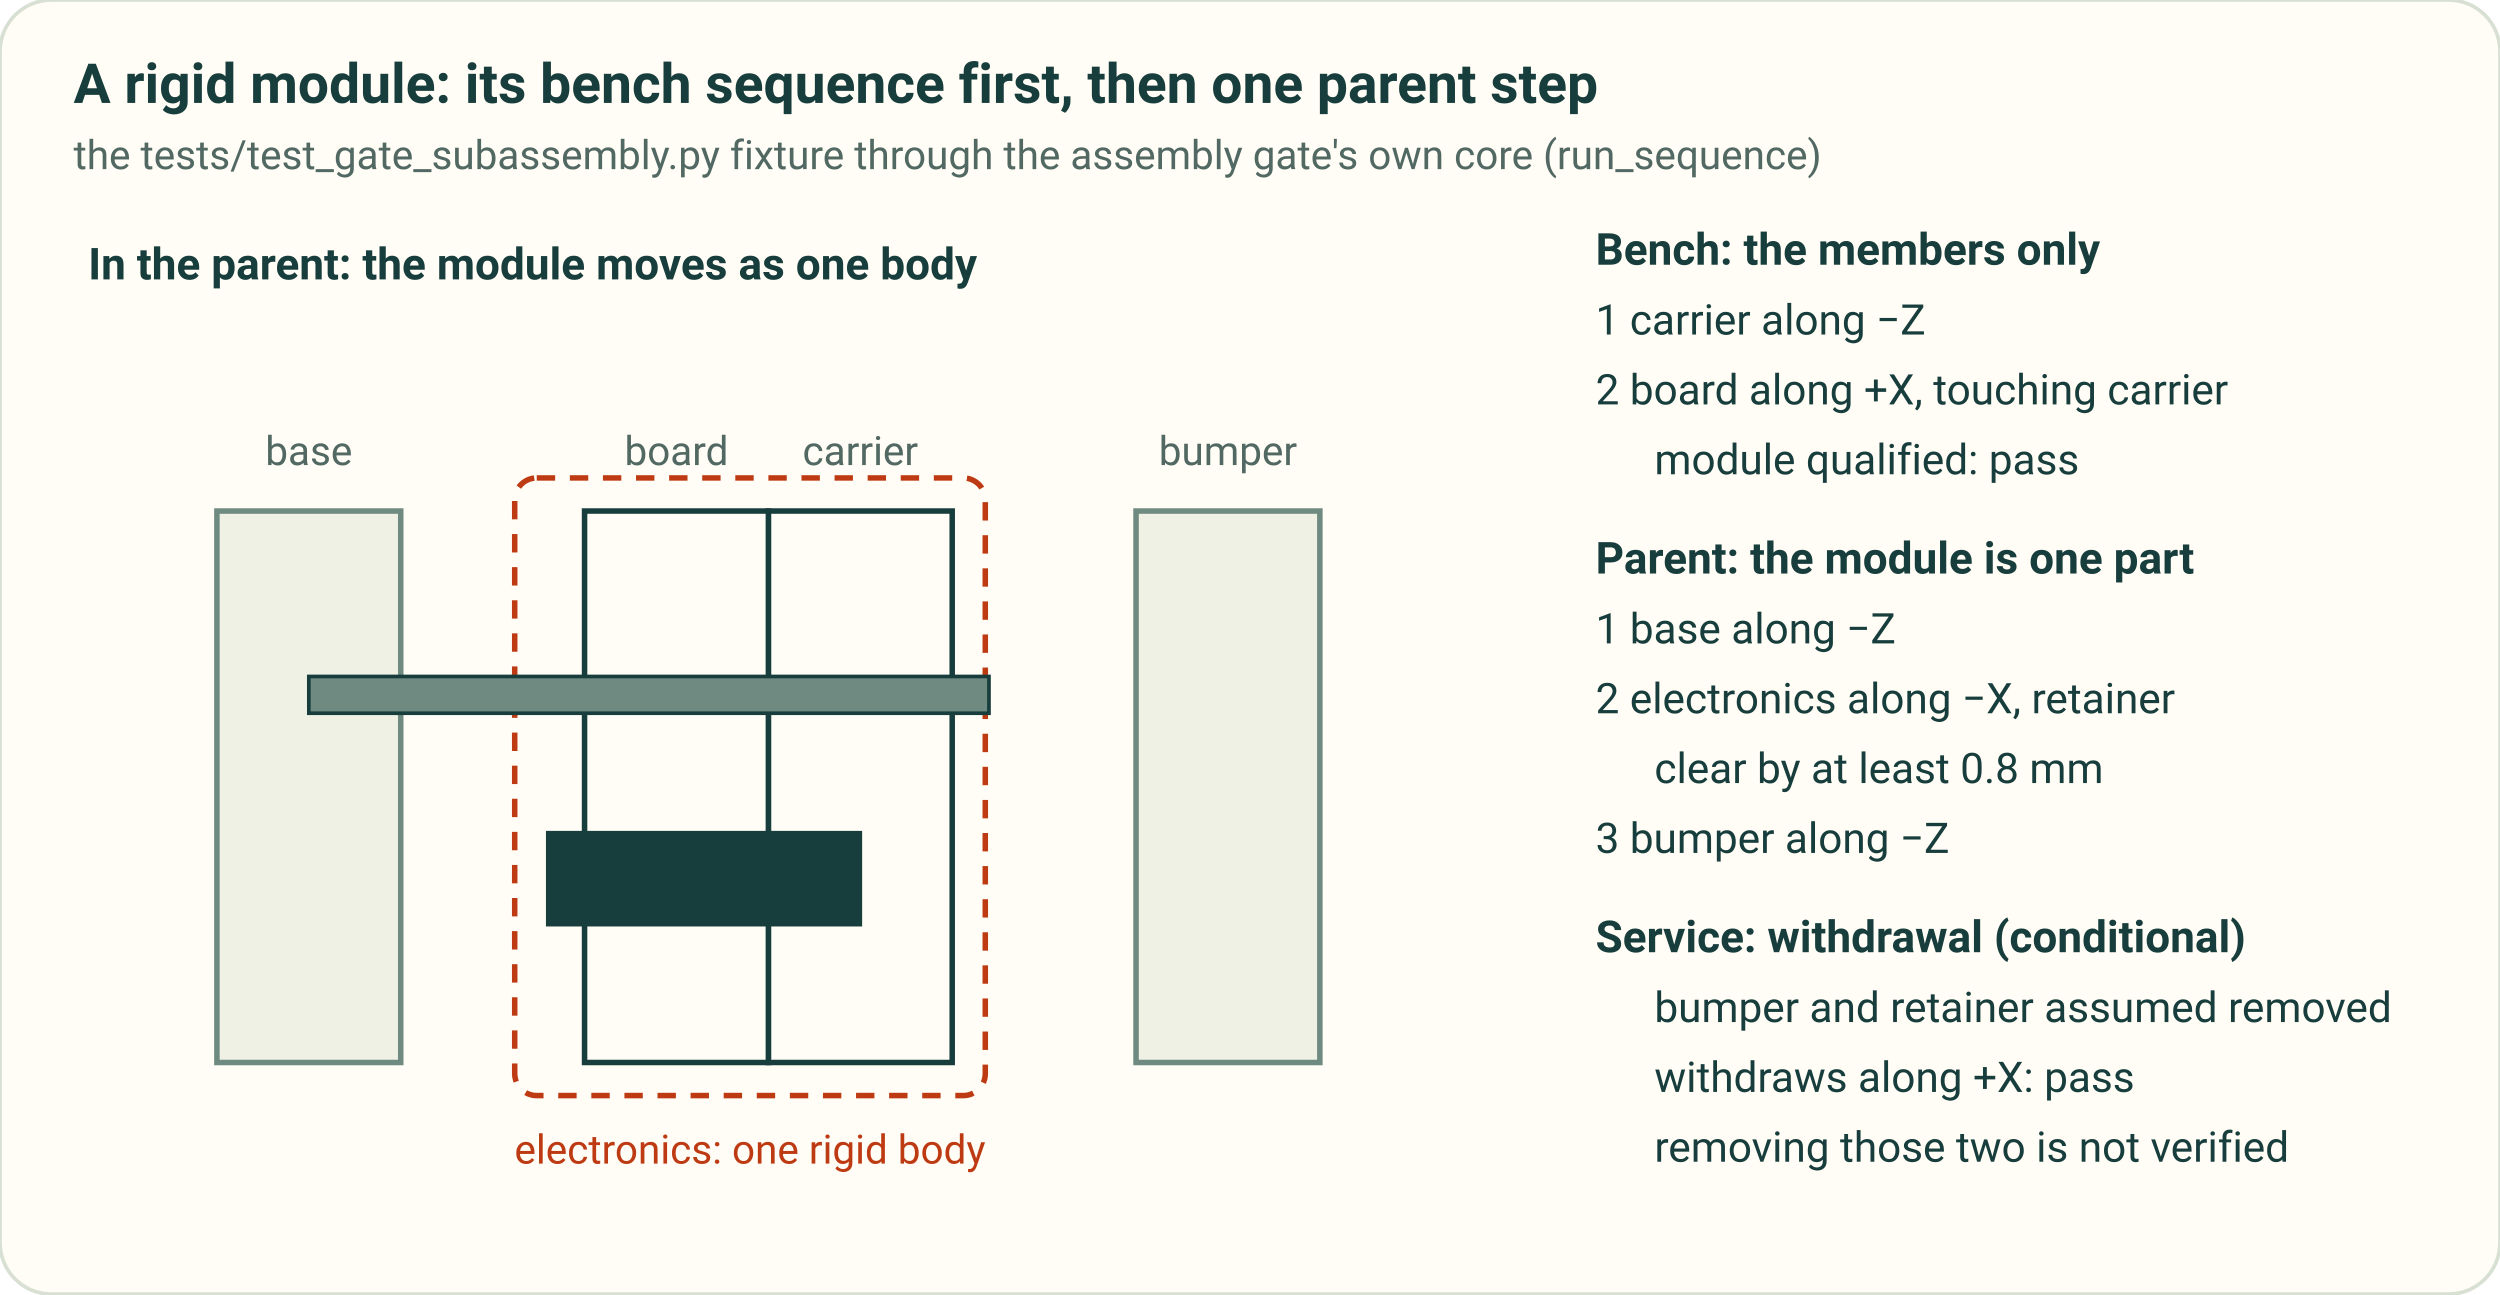
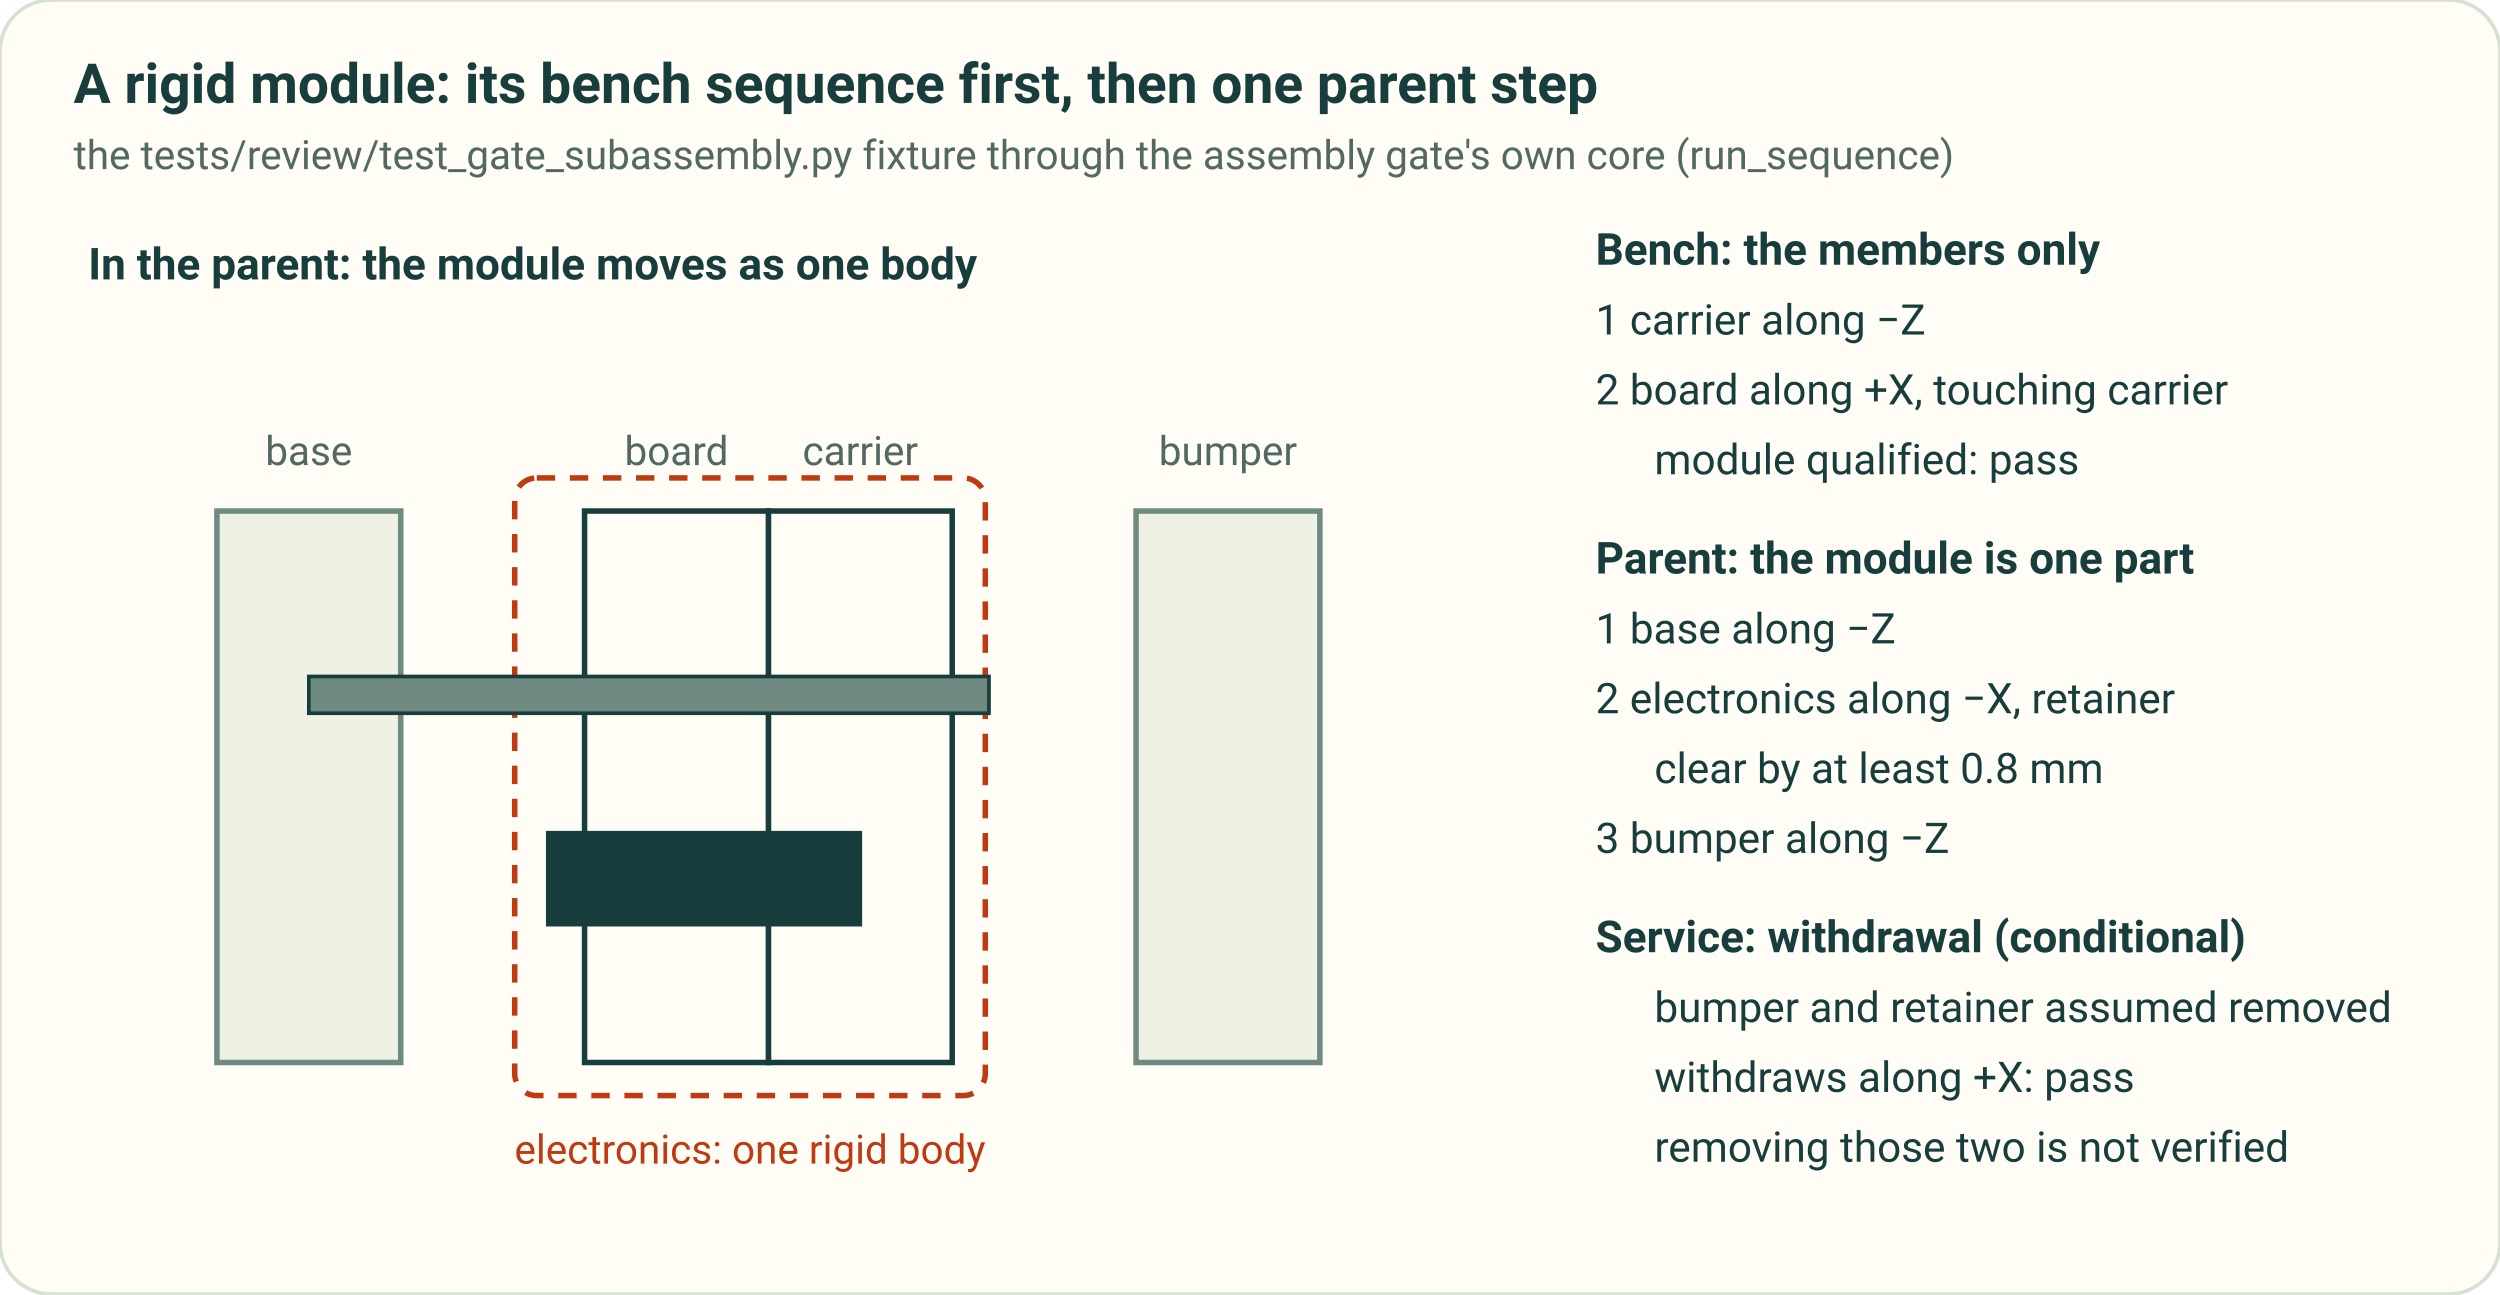
<svg xmlns="http://www.w3.org/2000/svg" viewBox="0 0 680 352" width="680" height="352" role="img" aria-label="A preassembled module, a carrier and a board with its screw, is first checked on its own bench sequence. It then goes into the parent as one rigid body along minus X, and the retainer and bumper follow. With the bumper and retainer assumed removed, the module withdraws along plus X." font-family="system-ui,-apple-system,Segoe UI,Roboto,sans-serif" font-size="12" fill="#173d3c">
  <style>.m10,.m11{fill:#526863}.m10{font-size:10px}.m11{font-size:11px}.n{visibility:hidden}@media (max-width:400px){text:not(.n),.w{visibility:hidden}.n{visibility:visible}}@keyframes k0{0%,2%,100%{transform:translate(0px,-50px);opacity:0}4%{transform:translate(0px,-50px);opacity:1}9.3%,29.3%,32.7%{transform:translate(0px,0px);opacity:1}34.7%{transform:translate(0px,0px);opacity:0}}@keyframes k1{0%,8.7%,100%{transform:translate(-50px,0px);opacity:0}10.7%{transform:translate(-50px,0px);opacity:1}16.7%,29.3%,32.7%{transform:translate(0px,0px);opacity:1}34.7%{transform:translate(0px,0px);opacity:0}}@keyframes k2{0%,16%,100%{transform:translate(-50px,0px);opacity:0}18%{transform:translate(-50px,0px);opacity:1}22.7%,29.3%,32.7%{transform:translate(0px,0px);opacity:1}34.7%{transform:translate(0px,0px);opacity:0}}@keyframes k3{0%,32.7%,100%{transform:translate(0px,-50px);opacity:0}34.7%{transform:translate(0px,-50px);opacity:1}40%,92.7%{transform:translate(0px,0px);opacity:1}95.3%{transform:translate(0px,0px);opacity:0}}@keyframes k4{0%,40%,84.7%,100%{transform:translate(50px,0px);opacity:0}42%,82.7%{transform:translate(50px,0px);opacity:1}50%,74.7%{transform:translate(0px,0px);opacity:1}}@keyframes k5{0%,50%,100%{transform:translate(50px,0px);opacity:0}52%{transform:translate(50px,0px);opacity:1}56.7%,69.3%,72%{transform:translate(0px,0px);opacity:1}74%{transform:translate(0px,0px);opacity:0}}@keyframes k6{0%,56.7%,100%{transform:translate(0px,-50px);opacity:0}58.7%{transform:translate(0px,-50px);opacity:1}64%,69.3%,72%{transform:translate(0px,0px);opacity:1}74%{transform:translate(0px,0px);opacity:0}}@keyframes k7{0%,69.3%,94.7%,100%{opacity:0}71.3%,92.7%{opacity:1}}@keyframes k8{0%,2.7%,34.7%,100%{opacity:0}4.7%,32.7%{opacity:1}}@keyframes k9{0%,34.7%,71.3%,100%{opacity:0}36.7%,69.3%{opacity:1}}@keyframes k10{0%,4%,10.7%,100%{opacity:0}5.3%,9.3%{opacity:1}}@keyframes k11{0%,10.7%,24%,100%{opacity:0}12%,22.7%{opacity:1}}@keyframes k12{0%,24%,34%,100%{opacity:0}25.3%,32.7%{opacity:1}}@keyframes k13{0%,34.7%,41.3%,100%{opacity:0}36%,40%{opacity:1}}@keyframes k14{0%,42%,58%,100%{opacity:0}43.3%,56.7%{opacity:1}}@keyframes k15{0%,58.7%,65.3%,100%{opacity:0}60%,64%{opacity:1}}@keyframes k16{0%,69.3%,91.3%,100%{opacity:0}70.7%,90%{opacity:1}}@keyframes k17{0%,74.7%,91.3%,100%{opacity:0}76%,90%{opacity:1}}@keyframes k18{0%,82.7%,91.3%,100%{opacity:0}84%,90%{opacity:1}}@keyframes k19{0%,24%,94.7%,100%{opacity:0}26%,92.7%{opacity:1}}@keyframes k20{0%,56.7%,94.7%,100%{opacity:0}58.7%,92.7%{opacity:1}}@keyframes k21{0%,82.7%,94.7%,100%{opacity:0}84.7%,92.7%{opacity:1}}.bc,.bb,.bs{opacity:0}.bc{animation:k0 15s ease-in-out infinite}.bb{animation:k1 15s ease-in-out infinite}.bs{animation:k2 15s ease-in-out infinite}.pb{animation:k3 15s ease-in-out infinite}.pm{animation:k4 15s ease-in-out infinite}.pr{animation:k5 15s ease-in-out infinite}.pu{animation:k6 15s ease-in-out infinite}#gone,#ph2{animation:k7 15s linear infinite}#ph0{animation:k8 15s linear infinite}#ph1{animation:k9 15s linear infinite}#h1{animation:k10 15s linear infinite}#h2{animation:k11 15s linear infinite}#h3{animation:k12 15s linear infinite}#h5{animation:k13 15s linear infinite}#h6,#h7{animation:k14 15s linear infinite}#h8{animation:k15 15s linear infinite}#h10{animation:k16 15s linear infinite}#h11{animation:k17 15s linear infinite}#h12{animation:k18 15s linear infinite}#nf0{animation:k19 15s linear infinite}#nf1{animation:k20 15s linear infinite}#nf2,#nf3{animation:k21 15s linear infinite}@media (prefers-reduced-motion:reduce){*{animation:none!important}}</style>
  <rect width="680" height="352" rx="14" fill="#fffdf5" stroke="#d8e0d3" />
  <text x="20" y="28" font-size="15" font-weight="700">A rigid module: its bench sequence first, then one parent step</text>
-   <text x="20" y="46" class="m11">the tests/test_gate_subassembly.py fixture through the assembly gate's own core (run_sequence)</text>
+   <text x="20" y="46" class="m11">the tests/review/test_gate_subassembly.py fixture through the assembly gate's own core (run_sequence)</text>
  <text x="20" y="38" font-size="28" font-weight="700" class="n">A rigid module</text>
  <g class="bc">
    <path d="M209 289 259 289 259 139 209 139Z" fill="#fffdf5" stroke="#173d3c" stroke-width="1.5" />
    <text x="234" y="126.5" class="m11" text-anchor="middle">carrier</text>
  </g>
  <g class="bb">
    <path d="M159 289 209 289 209 139 159 139Z" fill="#fffdf5" stroke="#173d3c" stroke-width="1.5" />
    <text x="184" y="126.5" class="m11" text-anchor="middle">board</text>
  </g>
  <g class="bs">
    <path d="M149 251.5 234 251.5 234 226.5 149 226.5Z" fill="#173d3c" stroke="#173d3c" stroke-width="1" />
  </g>
  <g class="pb">
    <path d="M59 289 109 289 109 139 59 139Z" fill="#eef1e4" stroke="#6f8a80" stroke-width="1.5" />
    <text x="84" y="126.5" class="m11" text-anchor="middle">base</text>
  </g>
  <g class="pm">
    <path d="M209 289 259 289 259 139 209 139Z" fill="#fffdf5" stroke="#173d3c" stroke-width="1.5" />
    <path d="M159 289 209 289 209 139 159 139Z" fill="#fffdf5" stroke="#173d3c" stroke-width="1.5" />
    <path d="M149 251.5 234 251.5 234 226.5 149 226.5Z" fill="#173d3c" stroke="#173d3c" stroke-width="1" />
    <text x="234" y="126.5" class="m11" text-anchor="middle">carrier</text>
    <text x="184" y="126.5" class="m11" text-anchor="middle">board</text>
    <rect x="140" y="130" width="128" height="168" rx="6" fill="none" stroke="#bd3a12" stroke-width="1.5" stroke-dasharray="5 4" />
    <text x="204" y="316.5" font-size="11" fill="#bd3a12" text-anchor="middle">electronics: one rigid body</text>
  </g>
  <g class="pr">
    <path d="M84 194 269 194 269 184 84 184Z" fill="#6f8a80" stroke="#173d3c" stroke-width="1" />
  </g>
  <g class="pu">
    <path d="M309 289 359 289 359 139 309 139Z" fill="#eef1e4" stroke="#6f8a80" stroke-width="1.5" />
    <text x="334" y="126.5" class="m11" text-anchor="middle">bumper</text>
  </g>
  <g id="gone" opacity="0">
    <path d="M309 289 359 289 359 139 309 139Z" fill="none" stroke="#bd3a12" stroke-width="1.5" stroke-dasharray="4 3" />
    <path d="M84 194 269 194 269 184 84 184Z" fill="none" stroke="#bd3a12" stroke-width="1.2" stroke-dasharray="3 2" />
    <text x="334" y="126.5" class="m11" text-anchor="middle">bumper</text>
  </g>
  <g id="ph0" opacity="0">
    <text x="24" y="76" font-weight="600">On the bench: the module's members only</text>
    <text x="24" y="86" font-size="26" font-weight="700" class="n">1 · on the bench</text>
  </g>
  <g id="ph1">
    <text x="24" y="76" font-weight="600">In the parent: the module moves as one body</text>
    <text x="24" y="86" font-size="26" font-weight="700" class="n">2 · in the parent</text>
  </g>
  <g id="ph2" opacity="0">
    <text x="24" y="76" font-weight="600">Service: withdrawn with bumper and retainer assumed out</text>
    <text x="24" y="86" font-size="26" font-weight="700" class="n">3 · service</text>
  </g>
  <text x="434" y="72" font-weight="700">Bench: the members only</text>
  <rect id="h1" class="w" x="428" y="78" width="238" height="18" rx="4" fill="#ffe1cc" opacity="0" />
  <text x="434" y="91" font-size="11.5">1  carrier along −Z</text>
  <rect id="h2" class="w" x="428" y="97" width="238" height="18" rx="4" fill="#ffe1cc" opacity="0" />
  <text x="434" y="110" font-size="11.5">2  board along +X, touching carrier</text>
  <rect id="h3" class="w" x="428" y="116" width="238" height="18" rx="4" fill="#ffe1cc" opacity="0" />
  <text x="450" y="129" font-size="11.5">module qualified: pass</text>
  <text x="434" y="156" font-weight="700">Parent: the module is one part</text>
  <rect id="h5" class="w" x="428" y="162" width="238" height="18" rx="4" fill="#ffe1cc" opacity="0" />
  <text x="434" y="175" font-size="11.5">1  base along −Z</text>
  <rect id="h6" class="w" x="428" y="181" width="238" height="18" rx="4" fill="#ffe1cc" opacity="0" />
  <text x="434" y="194" font-size="11.5">2  electronics along −X, retainer</text>
  <rect id="h7" class="w" x="428" y="200" width="238" height="18" rx="4" fill="#ffe1cc" opacity="0" />
  <text x="450" y="213" font-size="11.5">clear by at least 0.8 mm</text>
  <rect id="h8" class="w" x="428" y="219" width="238" height="18" rx="4" fill="#ffe1cc" opacity="0" />
  <text x="434" y="232" font-size="11.5">3  bumper along −Z</text>
  <text x="434" y="259" font-weight="700">Service: withdrawal (conditional)</text>
  <rect id="h10" class="w" x="428" y="265" width="238" height="18" rx="4" fill="#ffe1cc" opacity="0" />
  <text x="450" y="278" font-size="11.5">bumper and retainer assumed removed</text>
  <rect id="h11" class="w" x="428" y="284" width="238" height="18" rx="4" fill="#ffe1cc" opacity="0" />
  <text x="450" y="297" font-size="11.5">withdraws along +X: pass</text>
  <rect id="h12" class="w" x="428" y="303" width="238" height="18" rx="4" fill="#ffe1cc" opacity="0" />
  <text x="450" y="316" font-size="11.5">removing those two is not verified</text>
  <g id="nf0">
    <text x="434" y="132" font-size="24" class="n">bench: pass</text>
  </g>
  <g id="nf1">
    <text x="434" y="172" font-size="24" class="n">fitted, ≥ 0.8 mm</text>
  </g>
  <g id="nf2">
    <text x="434" y="212" font-size="24" fill="#bd3a12" class="n">withdraws: pass</text>
  </g>
  <g id="nf3">
    <text x="434" y="244" font-size="24" fill="#bd3a12" class="n">if 2 parts out</text>
  </g>
</svg>
